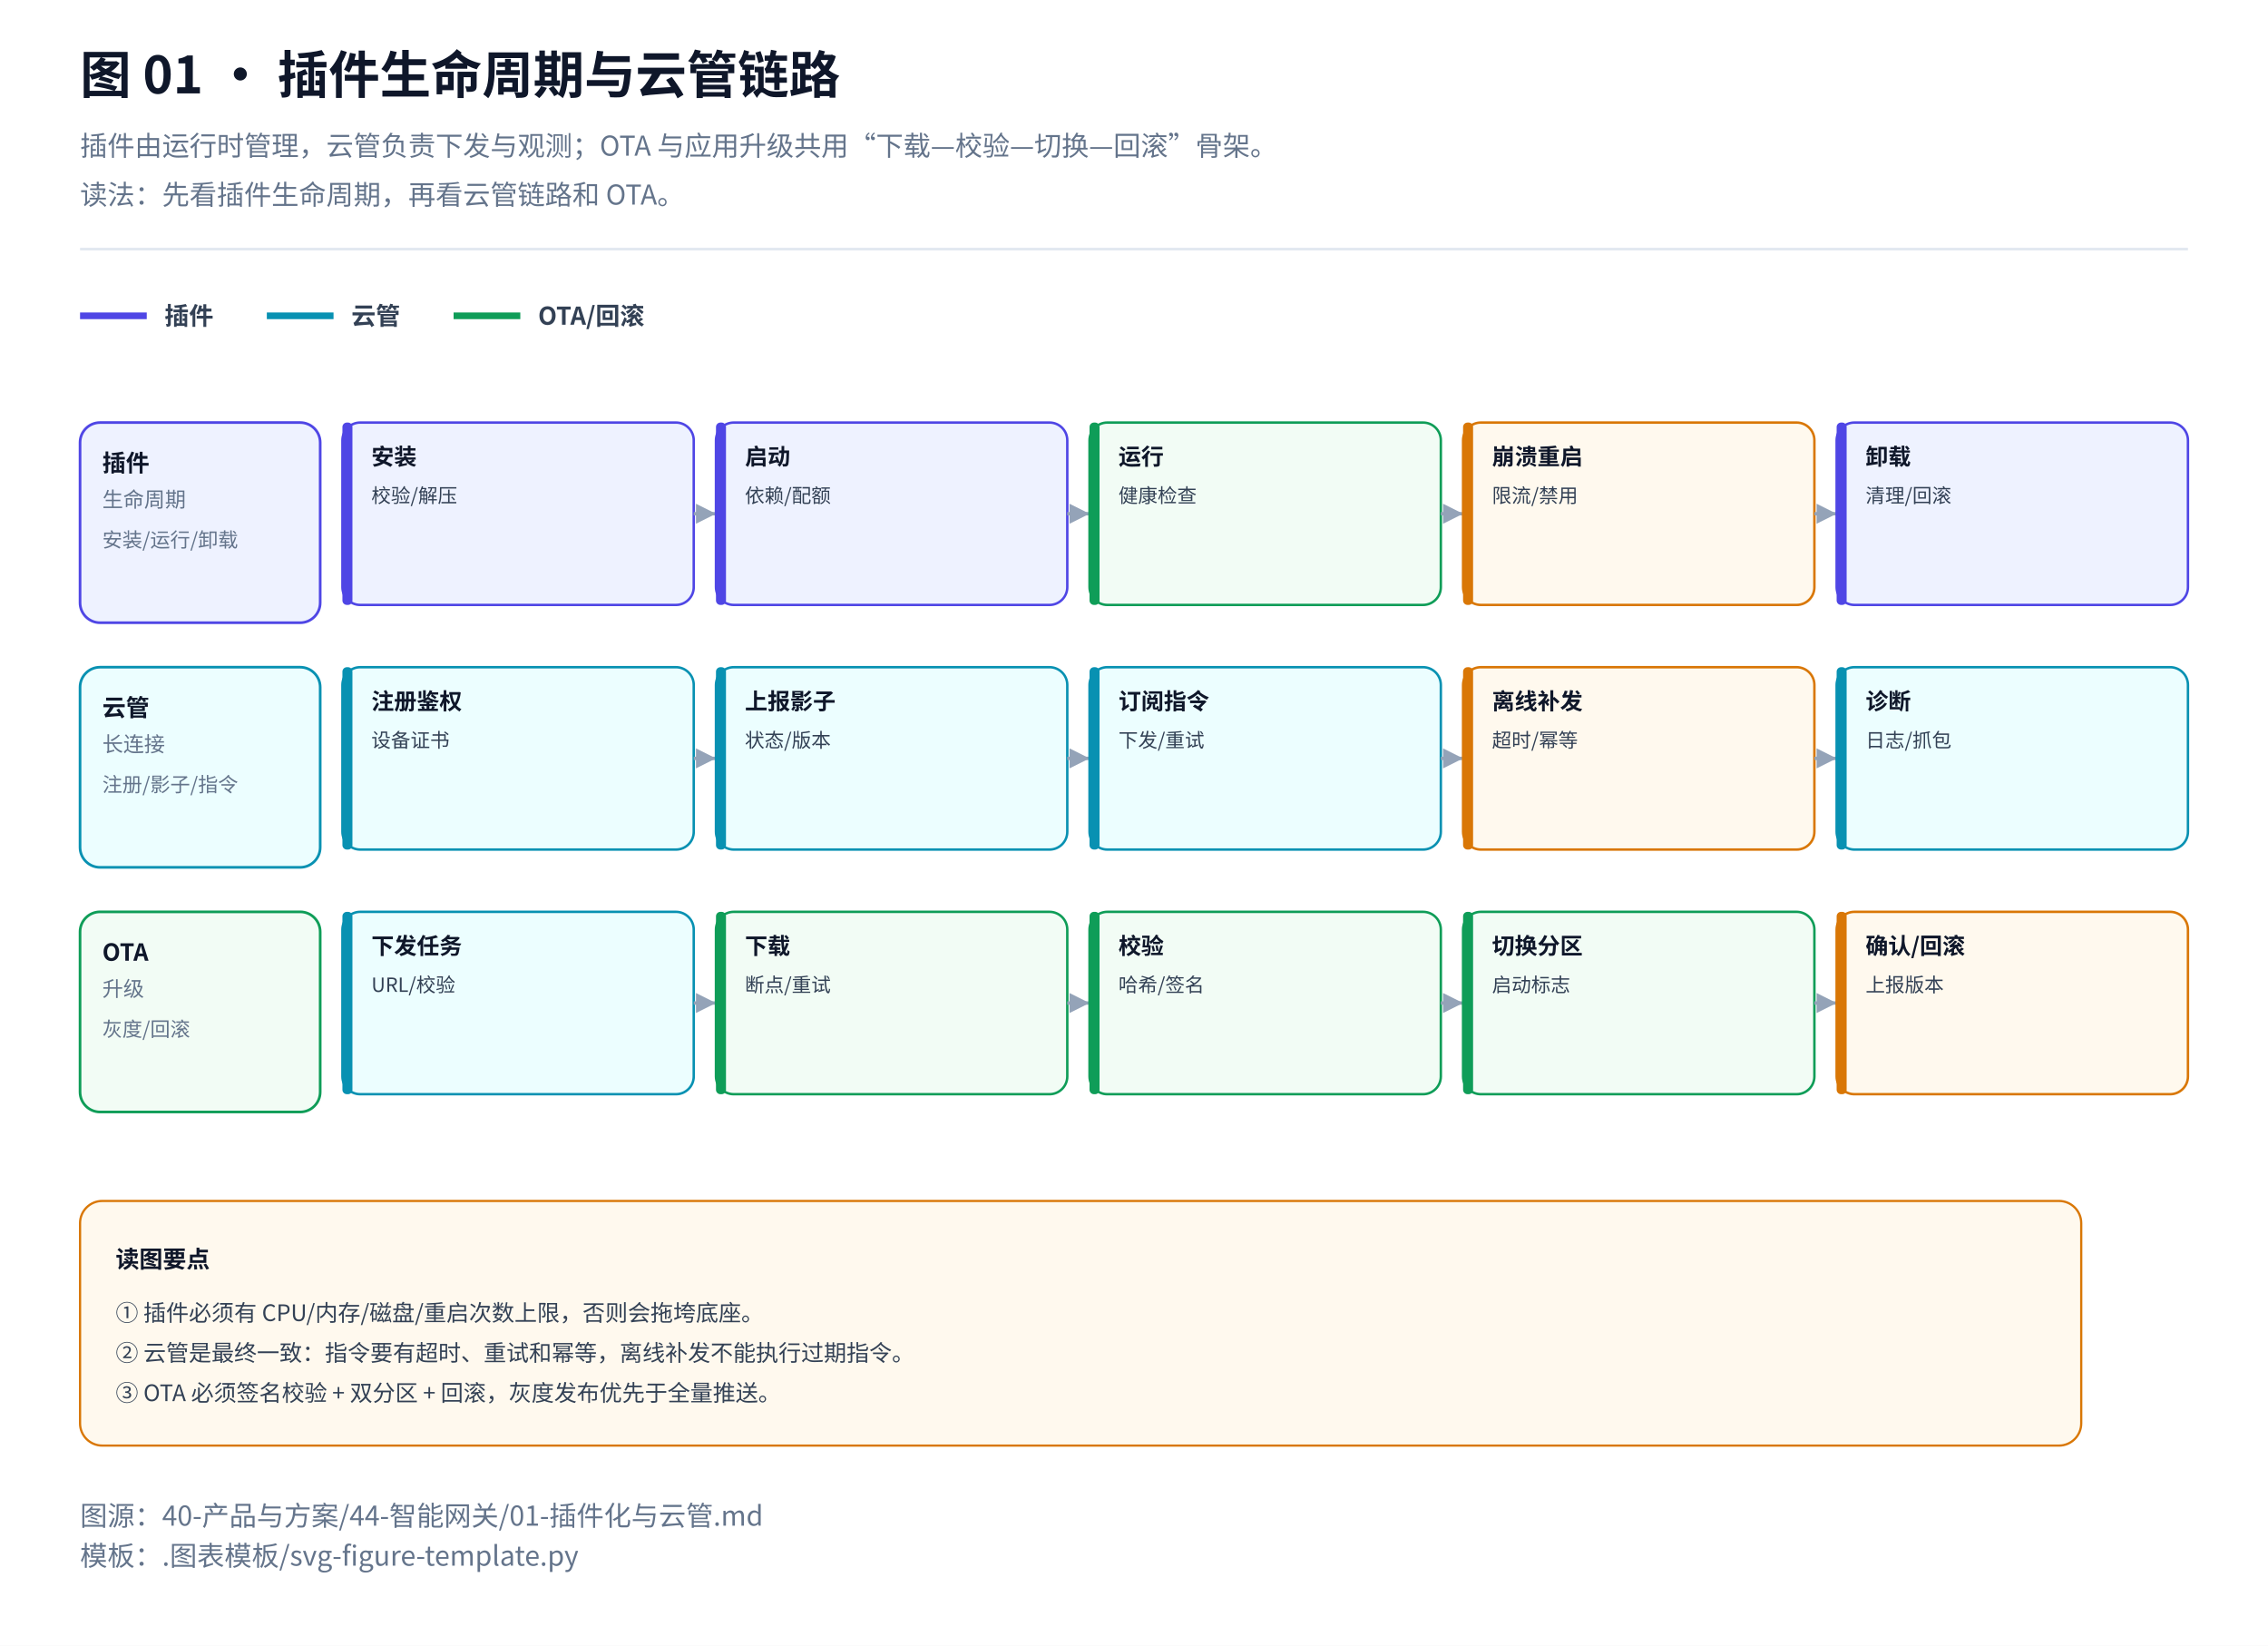
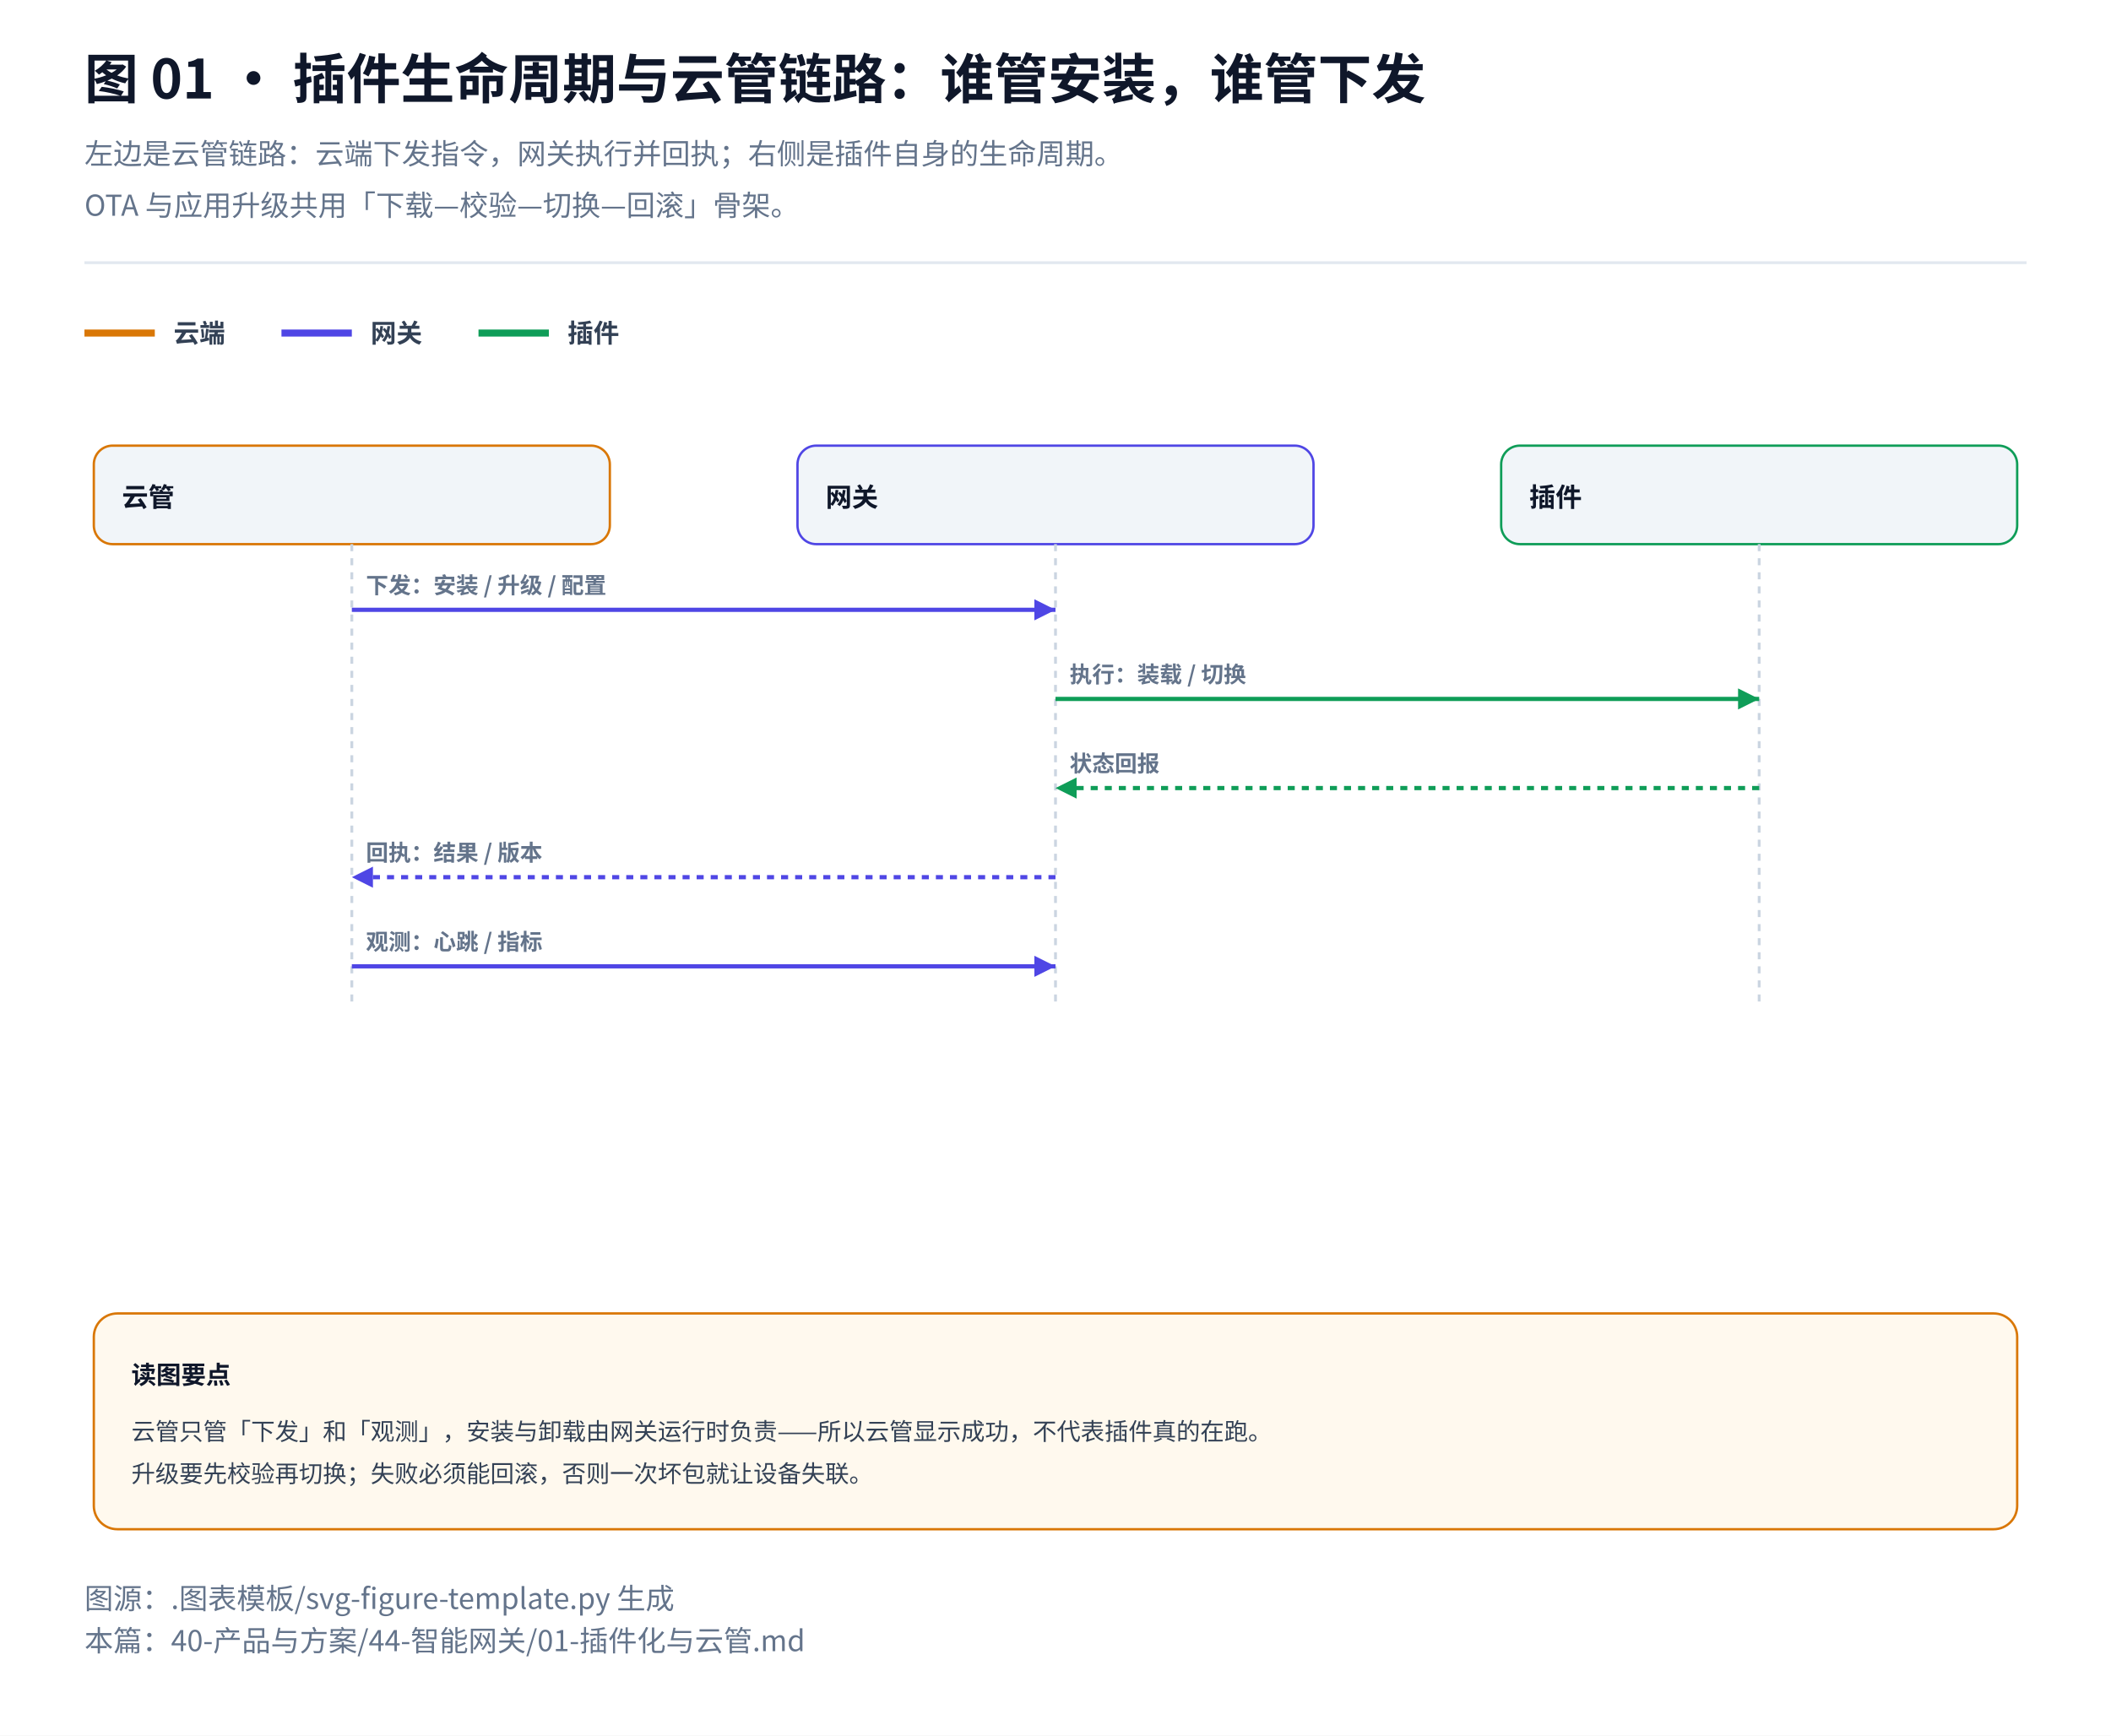
- <svg xmlns="http://www.w3.org/2000/svg" width="1020" height="740" viewBox="0 0 1020 740" font-family="'Noto Sans CJK SC','Source Han Sans SC','WenQuanYi Micro Hei',sans-serif">
-   <rect width="1020" height="740" fill="#ffffff" />
-   <line x1="36" y1="112" x2="984" y2="112" stroke="#e2e8f0" stroke-width="1.2" />
-   <text x="36" y="42" font-size="23" fill="#0f172a" xml:space="preserve" font-weight="700">图 01 · 插件生命周期与云管链路</text>
-   <text x="36" y="70" font-size="12.3" fill="#64748b" xml:space="preserve">插件由运行时管理，云管负责下发与观测；OTA 与应用升级共用“下载—校验—切换—回滚”骨架。</text>
-   <text x="36" y="92" font-size="12.3" fill="#64748b" xml:space="preserve">读法：先看插件生命周期，再看云管链路和 OTA。</text>
-   <line x1="36" y1="142" x2="66" y2="142" stroke="#4f46e5" stroke-width="3" />
-   <text x="74" y="146" font-size="11" fill="#334155" xml:space="preserve" font-weight="600">插件</text>
-   <line x1="120" y1="142" x2="150" y2="142" stroke="#0891b2" stroke-width="3" />
-   <text x="158" y="146" font-size="11" fill="#334155" xml:space="preserve" font-weight="600">云管</text>
+ <svg xmlns="http://www.w3.org/2000/svg" width="900" height="740" viewBox="0 0 900 740" font-family="'Noto Sans CJK SC','Source Han Sans SC','WenQuanYi Micro Hei',sans-serif">
+   <rect width="900" height="740" fill="#ffffff" />
+   <line x1="36" y1="112" x2="864" y2="112" stroke="#e2e8f0" stroke-width="1.2" />
+   <text x="36" y="42" font-size="23" fill="#0f172a" xml:space="preserve" font-weight="700">图 01 · 插件生命周期与云管链路：谁管安装，谁管下发</text>
+   <text x="36" y="70" font-size="12.3" fill="#64748b" xml:space="preserve">左边是云管链路：云端下发指令，网关执行并回执；右侧是插件自身的生命周期。</text>
+   <text x="36" y="92" font-size="12.3" fill="#64748b" xml:space="preserve">OTA 与应用升级共用「下载—校验—切换—回滚」骨架。</text>
+   <line x1="36" y1="142" x2="66" y2="142" stroke="#d97706" stroke-width="3" />
+   <text x="74" y="146" font-size="11" fill="#334155" xml:space="preserve" font-weight="600">云端</text>
+   <line x1="120" y1="142" x2="150" y2="142" stroke="#4f46e5" stroke-width="3" />
+   <text x="158" y="146" font-size="11" fill="#334155" xml:space="preserve" font-weight="600">网关</text>
  <line x1="204" y1="142" x2="234" y2="142" stroke="#0f9d58" stroke-width="3" />
-   <text x="242" y="146" font-size="11" fill="#334155" xml:space="preserve" font-weight="600">OTA/回滚</text>
-   <rect x="36" y="190" width="108" height="90" fill="#eef2ff" rx="9" stroke="#4f46e5" stroke-width="1.2" />
-   <text x="46" y="212" font-size="10.6" fill="#0f172a" xml:space="preserve" font-weight="700">插件</text>
-   <text x="46" y="228" font-size="9.4" fill="#64748b" xml:space="preserve">生命周期</text>
-   <text x="46" y="246" font-size="9" fill="#64748b" xml:space="preserve">安装/运行/卸载</text>
-   <rect x="154" y="190" width="158" height="82" fill="#eef2ff" rx="8" stroke="#4f46e5" stroke-width="1.1" />
-   <rect x="154" y="190" width="4.5" height="82" fill="#4f46e5" rx="2" />
-   <text x="167" y="209" font-size="10.2" fill="#0f172a" xml:space="preserve" font-weight="700">安装</text>
-   <text x="167" y="226" font-size="8.8" fill="#334155" xml:space="preserve">校验/解压</text>
-   <line x1="312" y1="231" x2="322" y2="231" stroke="#94a3b8" stroke-width="1.5" />
-   <polygon points="322,231 313,226.5 313,235.5" fill="#94a3b8" />
-   <rect x="322" y="190" width="158" height="82" fill="#eef2ff" rx="8" stroke="#4f46e5" stroke-width="1.1" />
-   <rect x="322" y="190" width="4.5" height="82" fill="#4f46e5" rx="2" />
-   <text x="335" y="209" font-size="10.2" fill="#0f172a" xml:space="preserve" font-weight="700">启动</text>
-   <text x="335" y="226" font-size="8.8" fill="#334155" xml:space="preserve">依赖/配额</text>
-   <line x1="480" y1="231" x2="490" y2="231" stroke="#94a3b8" stroke-width="1.5" />
-   <polygon points="490,231 481,226.5 481,235.5" fill="#94a3b8" />
-   <rect x="490" y="190" width="158" height="82" fill="#f2fcf5" rx="8" stroke="#0f9d58" stroke-width="1.1" />
-   <rect x="490" y="190" width="4.5" height="82" fill="#0f9d58" rx="2" />
-   <text x="503" y="209" font-size="10.2" fill="#0f172a" xml:space="preserve" font-weight="700">运行</text>
-   <text x="503" y="226" font-size="8.8" fill="#334155" xml:space="preserve">健康检查</text>
-   <line x1="648" y1="231" x2="658" y2="231" stroke="#94a3b8" stroke-width="1.5" />
-   <polygon points="658,231 649,226.5 649,235.5" fill="#94a3b8" />
-   <rect x="658" y="190" width="158" height="82" fill="#fff9ee" rx="8" stroke="#d97706" stroke-width="1.1" />
-   <rect x="658" y="190" width="4.5" height="82" fill="#d97706" rx="2" />
-   <text x="671" y="209" font-size="10.2" fill="#0f172a" xml:space="preserve" font-weight="700">崩溃重启</text>
-   <text x="671" y="226" font-size="8.8" fill="#334155" xml:space="preserve">限流/禁用</text>
-   <line x1="816" y1="231" x2="826" y2="231" stroke="#94a3b8" stroke-width="1.5" />
-   <polygon points="826,231 817,226.5 817,235.5" fill="#94a3b8" />
-   <rect x="826" y="190" width="158" height="82" fill="#eef2ff" rx="8" stroke="#4f46e5" stroke-width="1.1" />
-   <rect x="826" y="190" width="4.5" height="82" fill="#4f46e5" rx="2" />
-   <text x="839" y="209" font-size="10.2" fill="#0f172a" xml:space="preserve" font-weight="700">卸载</text>
-   <text x="839" y="226" font-size="8.8" fill="#334155" xml:space="preserve">清理/回滚</text>
-   <rect x="36" y="300" width="108" height="90" fill="#ecfeff" rx="9" stroke="#0891b2" stroke-width="1.2" />
-   <text x="46" y="322" font-size="10.6" fill="#0f172a" xml:space="preserve" font-weight="700">云管</text>
-   <text x="46" y="338" font-size="9.4" fill="#64748b" xml:space="preserve">长连接</text>
-   <text x="46" y="356" font-size="9" fill="#64748b" xml:space="preserve">注册/影子/指令</text>
-   <rect x="154" y="300" width="158" height="82" fill="#ecfeff" rx="8" stroke="#0891b2" stroke-width="1.1" />
-   <rect x="154" y="300" width="4.5" height="82" fill="#0891b2" rx="2" />
-   <text x="167" y="319" font-size="10.2" fill="#0f172a" xml:space="preserve" font-weight="700">注册鉴权</text>
-   <text x="167" y="336" font-size="8.8" fill="#334155" xml:space="preserve">设备证书</text>
-   <line x1="312" y1="341" x2="322" y2="341" stroke="#94a3b8" stroke-width="1.5" />
-   <polygon points="322,341 313,336.5 313,345.5" fill="#94a3b8" />
-   <rect x="322" y="300" width="158" height="82" fill="#ecfeff" rx="8" stroke="#0891b2" stroke-width="1.1" />
-   <rect x="322" y="300" width="4.5" height="82" fill="#0891b2" rx="2" />
-   <text x="335" y="319" font-size="10.2" fill="#0f172a" xml:space="preserve" font-weight="700">上报影子</text>
-   <text x="335" y="336" font-size="8.8" fill="#334155" xml:space="preserve">状态/版本</text>
-   <line x1="480" y1="341" x2="490" y2="341" stroke="#94a3b8" stroke-width="1.5" />
-   <polygon points="490,341 481,336.5 481,345.5" fill="#94a3b8" />
-   <rect x="490" y="300" width="158" height="82" fill="#ecfeff" rx="8" stroke="#0891b2" stroke-width="1.1" />
-   <rect x="490" y="300" width="4.5" height="82" fill="#0891b2" rx="2" />
-   <text x="503" y="319" font-size="10.2" fill="#0f172a" xml:space="preserve" font-weight="700">订阅指令</text>
-   <text x="503" y="336" font-size="8.8" fill="#334155" xml:space="preserve">下发/重试</text>
-   <line x1="648" y1="341" x2="658" y2="341" stroke="#94a3b8" stroke-width="1.5" />
-   <polygon points="658,341 649,336.5 649,345.5" fill="#94a3b8" />
-   <rect x="658" y="300" width="158" height="82" fill="#fff9ee" rx="8" stroke="#d97706" stroke-width="1.1" />
-   <rect x="658" y="300" width="4.5" height="82" fill="#d97706" rx="2" />
-   <text x="671" y="319" font-size="10.2" fill="#0f172a" xml:space="preserve" font-weight="700">离线补发</text>
-   <text x="671" y="336" font-size="8.8" fill="#334155" xml:space="preserve">超时/幂等</text>
-   <line x1="816" y1="341" x2="826" y2="341" stroke="#94a3b8" stroke-width="1.5" />
-   <polygon points="826,341 817,336.5 817,345.5" fill="#94a3b8" />
-   <rect x="826" y="300" width="158" height="82" fill="#ecfeff" rx="8" stroke="#0891b2" stroke-width="1.1" />
-   <rect x="826" y="300" width="4.5" height="82" fill="#0891b2" rx="2" />
-   <text x="839" y="319" font-size="10.2" fill="#0f172a" xml:space="preserve" font-weight="700">诊断</text>
-   <text x="839" y="336" font-size="8.8" fill="#334155" xml:space="preserve">日志/抓包</text>
-   <rect x="36" y="410" width="108" height="90" fill="#f2fcf5" rx="9" stroke="#0f9d58" stroke-width="1.2" />
-   <text x="46" y="432" font-size="10.6" fill="#0f172a" xml:space="preserve" font-weight="700">OTA</text>
-   <text x="46" y="448" font-size="9.4" fill="#64748b" xml:space="preserve">升级</text>
-   <text x="46" y="466" font-size="9" fill="#64748b" xml:space="preserve">灰度/回滚</text>
-   <rect x="154" y="410" width="158" height="82" fill="#ecfeff" rx="8" stroke="#0891b2" stroke-width="1.1" />
-   <rect x="154" y="410" width="4.5" height="82" fill="#0891b2" rx="2" />
-   <text x="167" y="429" font-size="10.2" fill="#0f172a" xml:space="preserve" font-weight="700">下发任务</text>
-   <text x="167" y="446" font-size="8.8" fill="#334155" xml:space="preserve">URL/校验</text>
-   <line x1="312" y1="451" x2="322" y2="451" stroke="#94a3b8" stroke-width="1.5" />
-   <polygon points="322,451 313,446.5 313,455.5" fill="#94a3b8" />
-   <rect x="322" y="410" width="158" height="82" fill="#f2fcf5" rx="8" stroke="#0f9d58" stroke-width="1.1" />
-   <rect x="322" y="410" width="4.5" height="82" fill="#0f9d58" rx="2" />
-   <text x="335" y="429" font-size="10.2" fill="#0f172a" xml:space="preserve" font-weight="700">下载</text>
-   <text x="335" y="446" font-size="8.8" fill="#334155" xml:space="preserve">断点/重试</text>
-   <line x1="480" y1="451" x2="490" y2="451" stroke="#94a3b8" stroke-width="1.5" />
-   <polygon points="490,451 481,446.5 481,455.5" fill="#94a3b8" />
-   <rect x="490" y="410" width="158" height="82" fill="#f2fcf5" rx="8" stroke="#0f9d58" stroke-width="1.1" />
-   <rect x="490" y="410" width="4.5" height="82" fill="#0f9d58" rx="2" />
-   <text x="503" y="429" font-size="10.2" fill="#0f172a" xml:space="preserve" font-weight="700">校验</text>
-   <text x="503" y="446" font-size="8.8" fill="#334155" xml:space="preserve">哈希/签名</text>
-   <line x1="648" y1="451" x2="658" y2="451" stroke="#94a3b8" stroke-width="1.5" />
-   <polygon points="658,451 649,446.5 649,455.5" fill="#94a3b8" />
-   <rect x="658" y="410" width="158" height="82" fill="#f2fcf5" rx="8" stroke="#0f9d58" stroke-width="1.1" />
-   <rect x="658" y="410" width="4.5" height="82" fill="#0f9d58" rx="2" />
-   <text x="671" y="429" font-size="10.2" fill="#0f172a" xml:space="preserve" font-weight="700">切换分区</text>
-   <text x="671" y="446" font-size="8.8" fill="#334155" xml:space="preserve">启动标志</text>
-   <line x1="816" y1="451" x2="826" y2="451" stroke="#94a3b8" stroke-width="1.5" />
-   <polygon points="826,451 817,446.5 817,455.5" fill="#94a3b8" />
-   <rect x="826" y="410" width="158" height="82" fill="#fff9ee" rx="8" stroke="#d97706" stroke-width="1.1" />
-   <rect x="826" y="410" width="4.5" height="82" fill="#d97706" rx="2" />
-   <text x="839" y="429" font-size="10.2" fill="#0f172a" xml:space="preserve" font-weight="700">确认/回滚</text>
-   <text x="839" y="446" font-size="8.8" fill="#334155" xml:space="preserve">上报版本</text>
-   <rect x="36" y="540" width="900" height="110" fill="#fff9ee" rx="10" stroke="#d97706" stroke-width="1" />
-   <text x="52" y="570" font-size="10.6" fill="#0f172a" xml:space="preserve" font-weight="700">读图要点</text>
-   <text x="52" y="594" font-size="10.2" fill="#334155" xml:space="preserve">① 插件必须有 CPU/内存/磁盘/重启次数上限，否则会拖垮底座。</text>
-   <text x="52" y="612" font-size="10.2" fill="#334155" xml:space="preserve">② 云管是最终一致：指令要有超时、重试和幂等，离线补发不能执行过期指令。</text>
-   <text x="52" y="630" font-size="10.2" fill="#334155" xml:space="preserve">③ OTA 必须签名校验 + 双分区 + 回滚，灰度发布优先于全量推送。</text>
-   <text x="36" y="686" font-size="12.3" fill="#64748b" xml:space="preserve">图源：40-产品与方案/44-智能网关/01-插件化与云管.md</text>
-   <text x="36" y="704" font-size="12.3" fill="#64748b" xml:space="preserve">模板：.图表模板/svg-figure-template.py</text>
+   <text x="242" y="146" font-size="11" fill="#334155" xml:space="preserve" font-weight="600">插件</text>
+   <rect x="40" y="190" width="220" height="42" fill="#f1f5f9" rx="8" stroke="#d97706" stroke-width="1" />
+   <text x="52" y="216" font-size="11.2" fill="#0f172a" xml:space="preserve" font-weight="700">云管</text>
+   <rect x="340" y="190" width="220" height="42" fill="#f1f5f9" rx="8" stroke="#4f46e5" stroke-width="1" />
+   <text x="352" y="216" font-size="11.2" fill="#0f172a" xml:space="preserve" font-weight="700">网关</text>
+   <rect x="640" y="190" width="220" height="42" fill="#f1f5f9" rx="8" stroke="#0f9d58" stroke-width="1" />
+   <text x="652" y="216" font-size="11.2" fill="#0f172a" xml:space="preserve" font-weight="700">插件</text>
+   <line x1="150" y1="232" x2="150" y2="430" stroke="#cbd5e1" stroke-width="1.2" stroke-dasharray="3 3" />
+   <line x1="450" y1="232" x2="450" y2="430" stroke="#cbd5e1" stroke-width="1.2" stroke-dasharray="3 3" />
+   <line x1="750" y1="232" x2="750" y2="430" stroke="#cbd5e1" stroke-width="1.2" stroke-dasharray="3 3" />
+   <line x1="150" y1="260" x2="450" y2="260" stroke="#4f46e5" stroke-width="1.8" />
+   <polygon points="450,260 441,255.5 441,264.5" fill="#4f46e5" />
+   <text x="156" y="253" font-size="9.6" fill="#64748b" xml:space="preserve" font-weight="600">下发：安装 / 升级 / 配置</text>
+   <line x1="450" y1="298" x2="750" y2="298" stroke="#0f9d58" stroke-width="1.8" />
+   <polygon points="750,298 741,293.5 741,302.5" fill="#0f9d58" />
+   <text x="456" y="291" font-size="9.6" fill="#64748b" xml:space="preserve" font-weight="600">执行：装载 / 切换</text>
+   <line x1="750" y1="336" x2="450" y2="336" stroke="#0f9d58" stroke-width="1.8" stroke-dasharray="3 3" />
+   <polygon points="450,336 459,340.5 459,331.5" fill="#0f9d58" />
+   <text x="456" y="329" font-size="9.6" fill="#64748b" xml:space="preserve" font-weight="600">状态回报</text>
+   <line x1="450" y1="374" x2="150" y2="374" stroke="#4f46e5" stroke-width="1.8" stroke-dasharray="3 3" />
+   <polygon points="150,374 159,378.5 159,369.5" fill="#4f46e5" />
+   <text x="156" y="367" font-size="9.6" fill="#64748b" xml:space="preserve" font-weight="600">回执：结果 / 版本</text>
+   <line x1="150" y1="412" x2="450" y2="412" stroke="#4f46e5" stroke-width="1.8" />
+   <polygon points="450,412 441,407.5 441,416.5" fill="#4f46e5" />
+   <text x="156" y="405" font-size="9.6" fill="#64748b" xml:space="preserve" font-weight="600">观测：心跳 / 指标</text>
+   <rect x="40" y="560" width="820" height="92" fill="#fff9ee" rx="10" stroke="#d97706" stroke-width="1" />
+   <text x="56" y="590" font-size="10.6" fill="#0f172a" xml:space="preserve" font-weight="700">读图要点</text>
+   <text x="56" y="614" font-size="10.2" fill="#334155" xml:space="preserve">云管只管「下发」和「观测」，安装与卸载由网关运行时负责——所以云管显示成功，不代表插件真的在跑。</text>
+   <text x="56" y="632" font-size="10.2" fill="#334155" xml:space="preserve">升级要先校验再切换；失败必须能回滚，否则一次坏包就让设备失联。</text>
+   <text x="36" y="686" font-size="12.3" fill="#64748b" xml:space="preserve">图源：.图表模板/svg-figure-template.py 生成</text>
+   <text x="36" y="704" font-size="12.3" fill="#64748b" xml:space="preserve">本篇：40-产品与方案/44-智能网关/01-插件化与云管.md</text>
</svg>
